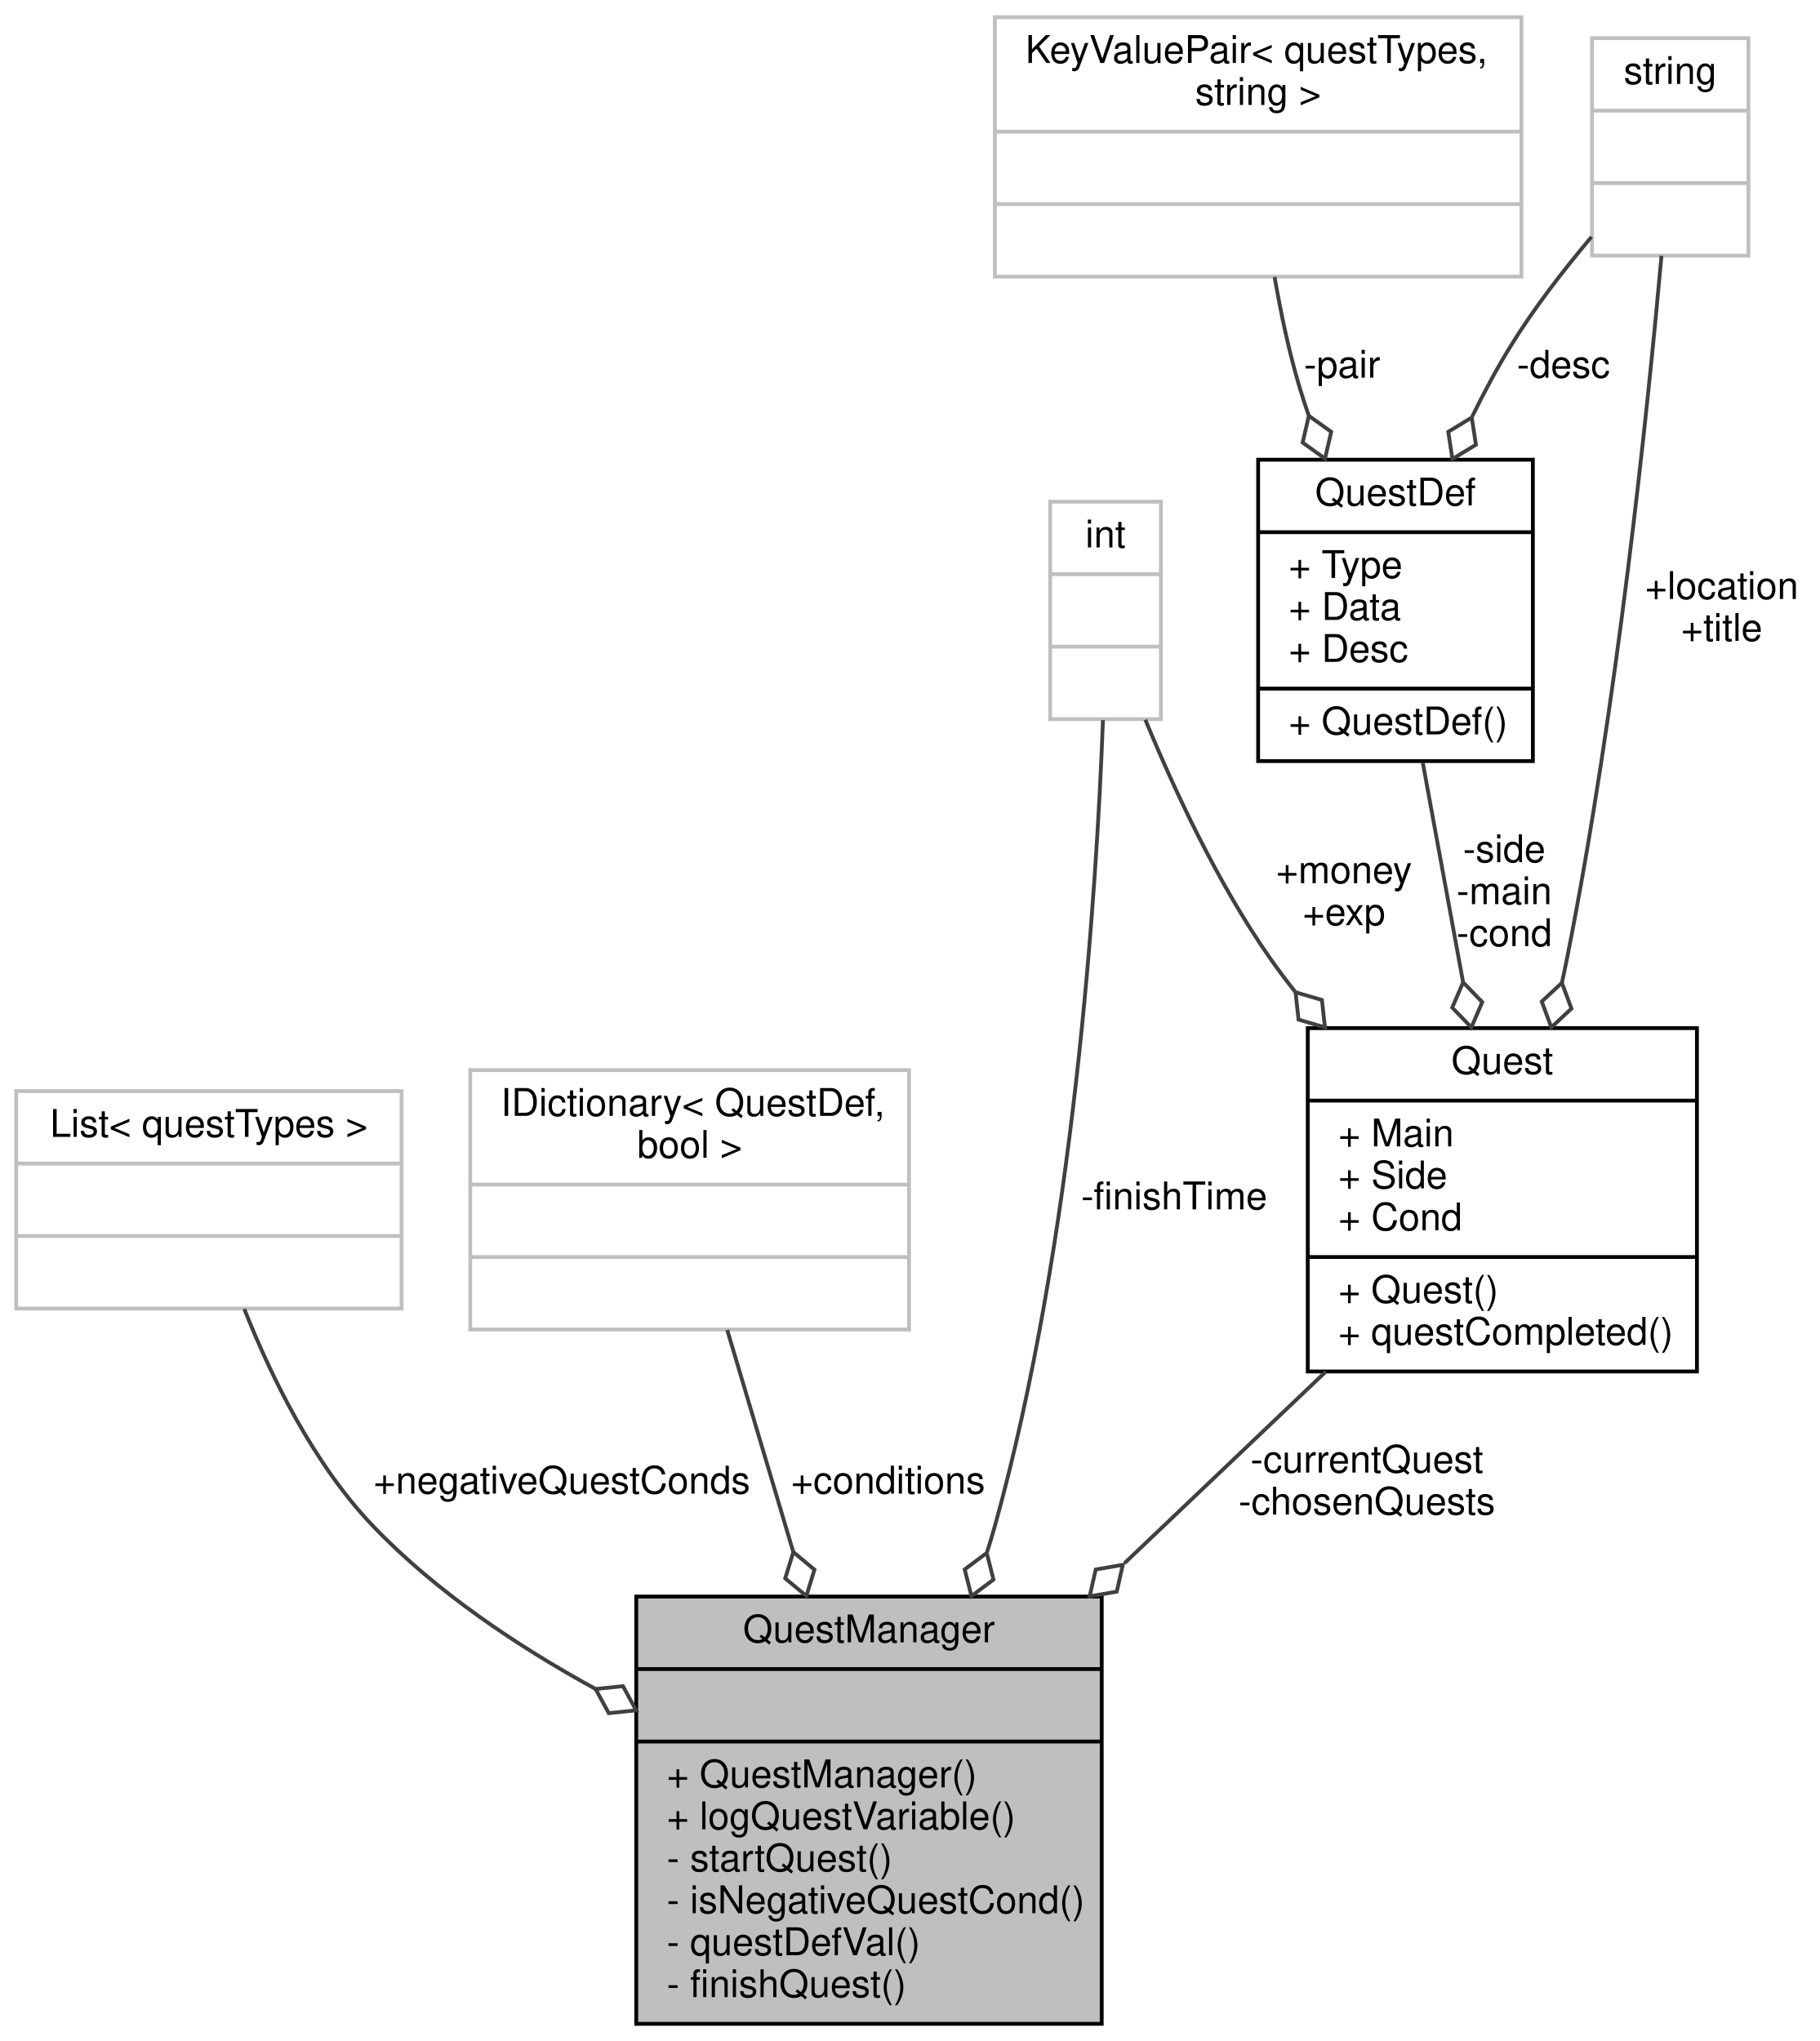
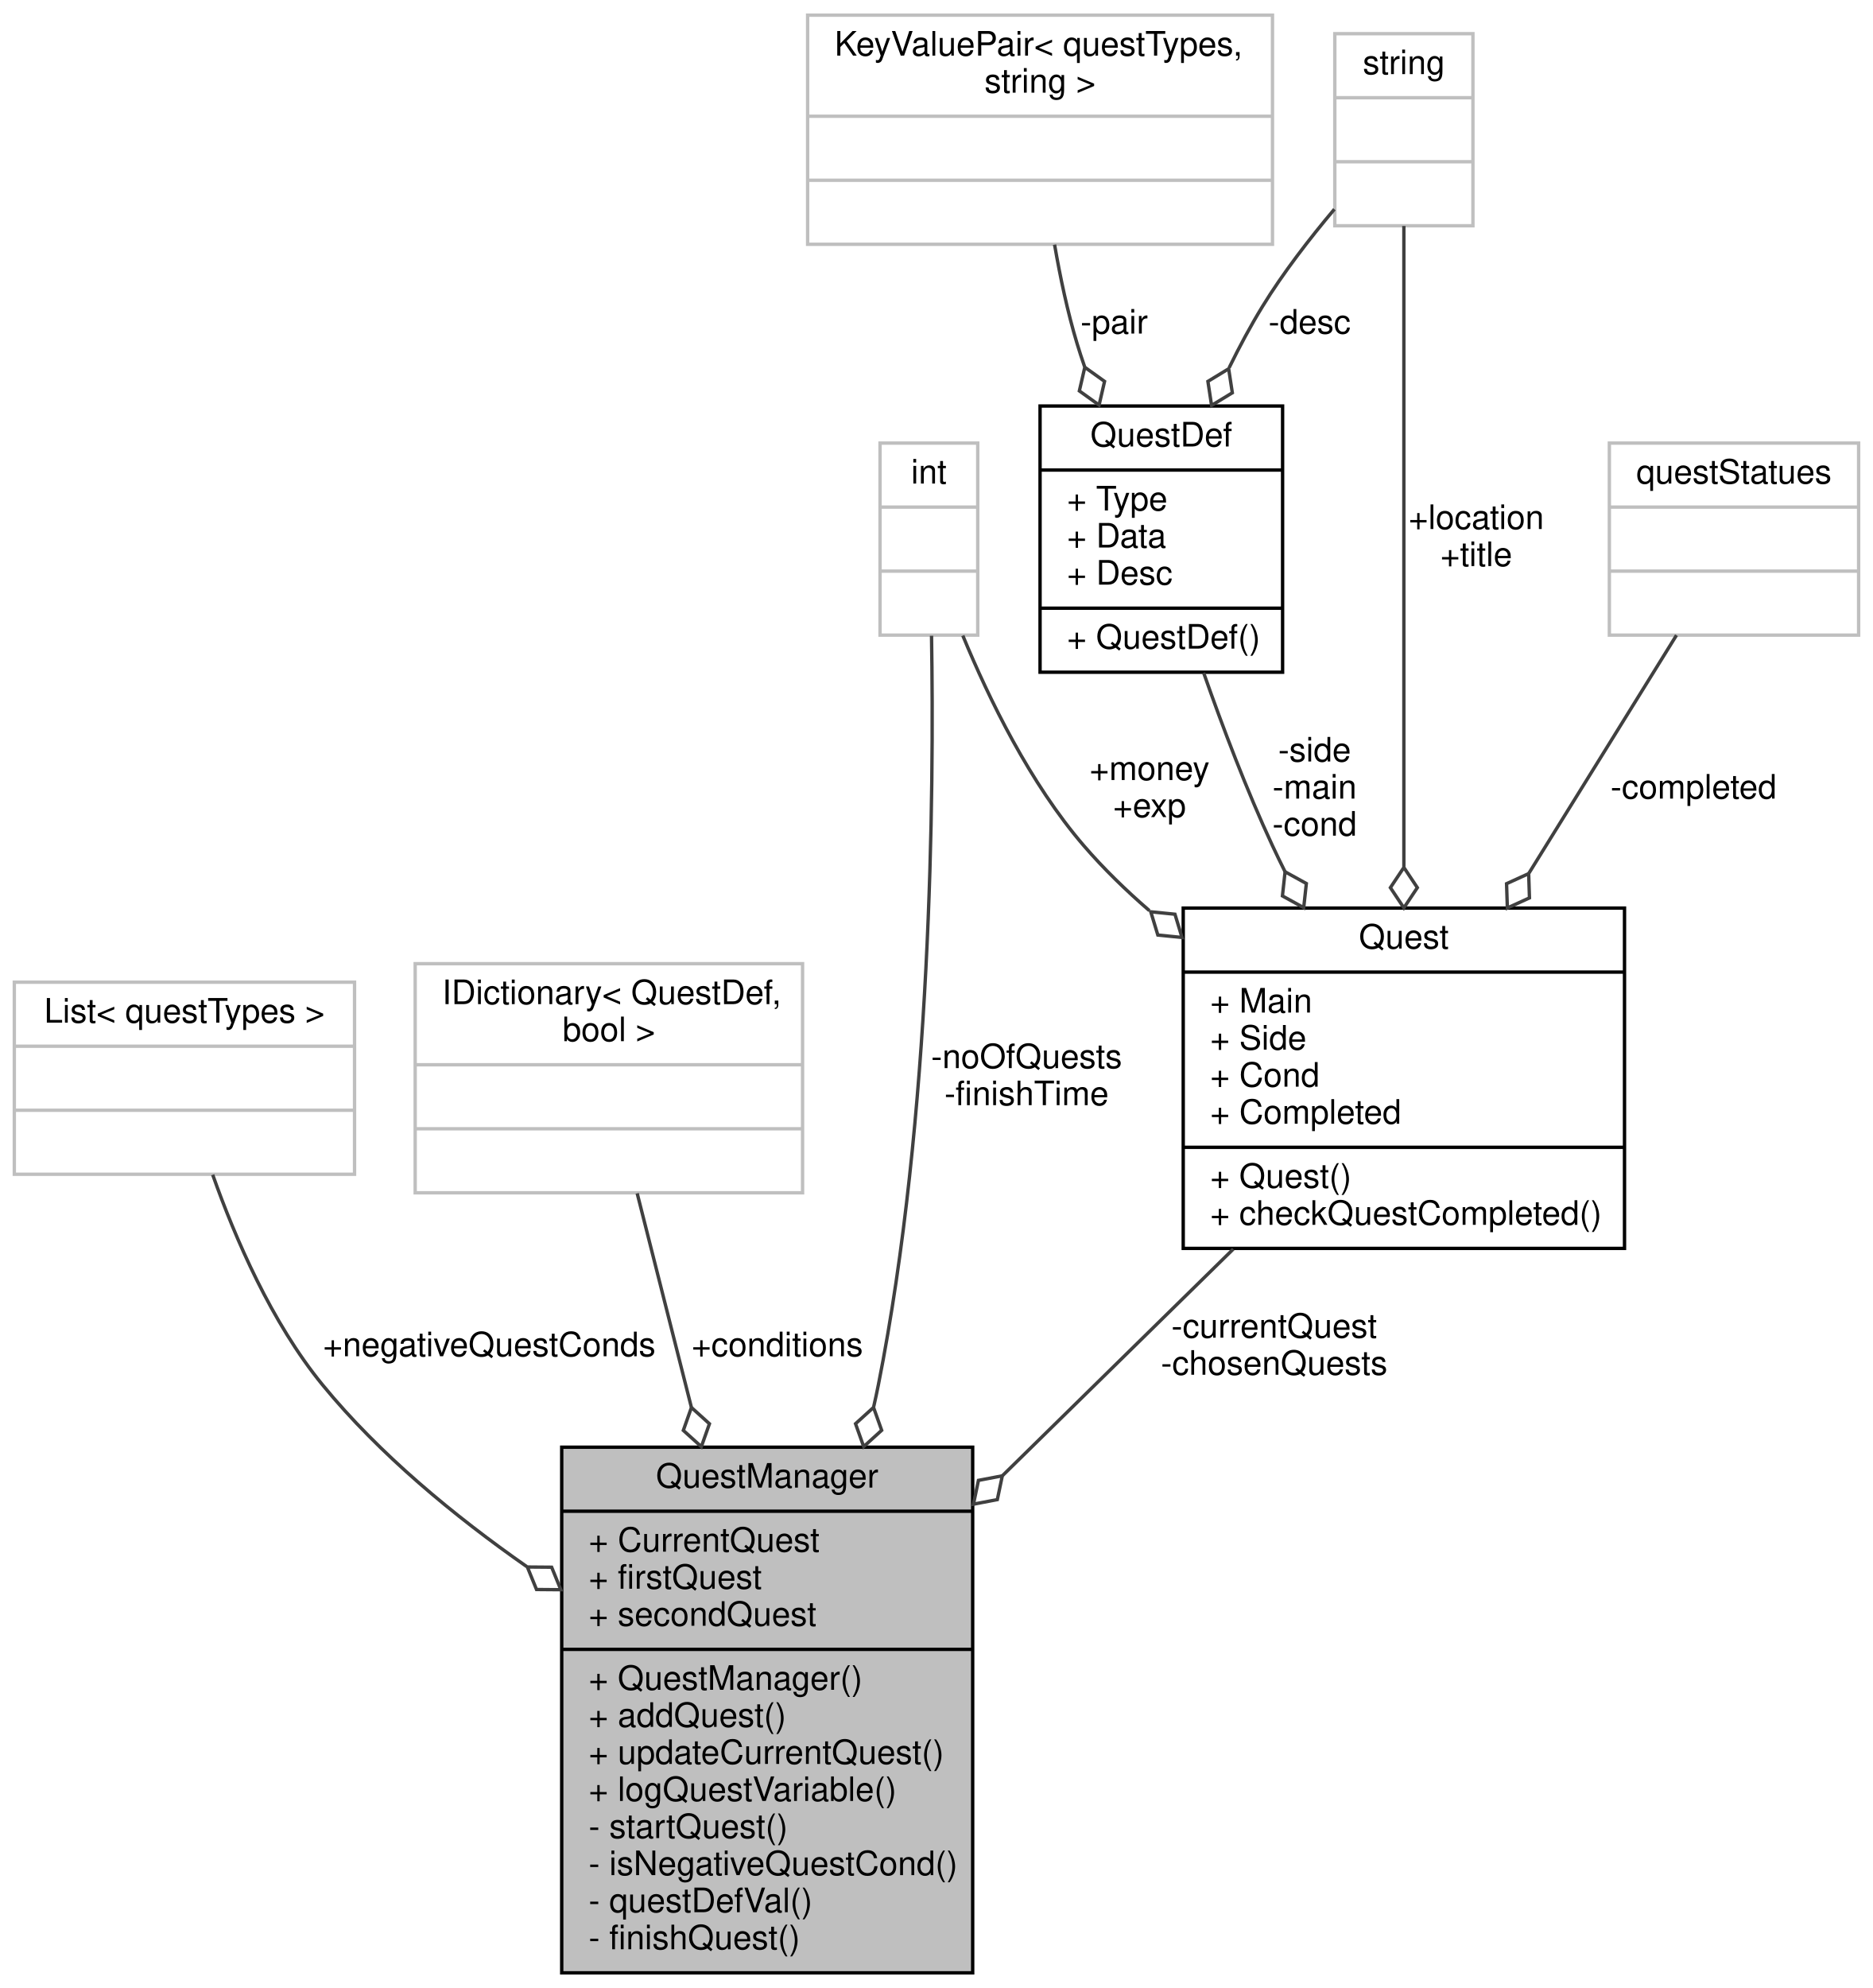
- <svg xmlns="http://www.w3.org/2000/svg" xmlns:xlink="http://www.w3.org/1999/xlink" width="477pt" height="535pt" viewBox="0.00 0.00 476.50 535.00">
-   <g id="graph0" class="graph" transform="scale(1 1) rotate(0) translate(4 531)">
+ <svg xmlns="http://www.w3.org/2000/svg" xmlns:xlink="http://www.w3.org/1999/xlink" width="556pt" height="590pt" viewBox="0.00 0.00 555.50 590.00">
+   <g id="graph0" class="graph" transform="scale(1 1) rotate(0) translate(4 586)">
    <g id="node1" class="node">
-       <polygon fill="#bfbfbf" stroke="black" points="162.5,-0.5 162.5,-112.5 284.5,-112.5 284.5,-0.5 162.5,-0.5" />
-       <text text-anchor="middle" x="223.5" y="-100.5" font-family="Helvetica,sans-Serif" font-size="10.00">QuestManager</text>
-       <polyline fill="none" stroke="black" points="162.5,-93.5 284.5,-93.5 " />
-       <text text-anchor="middle" x="223.5" y="-81.5" font-family="Helvetica,sans-Serif" font-size="10.00"> </text>
-       <polyline fill="none" stroke="black" points="162.5,-74.5 284.5,-74.5 " />
-       <text text-anchor="start" x="170.5" y="-62.5" font-family="Helvetica,sans-Serif" font-size="10.00">+ QuestManager()</text>
+       <polygon fill="#bfbfbf" stroke="black" points="162.5,-0.5 162.5,-156.5 284.5,-156.5 284.5,-0.5 162.5,-0.5" />
+       <text text-anchor="middle" x="223.5" y="-144.5" font-family="Helvetica,sans-Serif" font-size="10.00">QuestManager</text>
+       <polyline fill="none" stroke="black" points="162.5,-137.5 284.5,-137.5 " />
+       <text text-anchor="start" x="170.5" y="-125.5" font-family="Helvetica,sans-Serif" font-size="10.00">+ CurrentQuest</text>
+       <text text-anchor="start" x="170.5" y="-114.5" font-family="Helvetica,sans-Serif" font-size="10.00">+ firstQuest</text>
+       <text text-anchor="start" x="170.5" y="-103.5" font-family="Helvetica,sans-Serif" font-size="10.00">+ secondQuest</text>
+       <polyline fill="none" stroke="black" points="162.5,-96.5 284.5,-96.5 " />
+       <text text-anchor="start" x="170.5" y="-84.5" font-family="Helvetica,sans-Serif" font-size="10.00">+ QuestManager()</text>
+       <text text-anchor="start" x="170.5" y="-73.5" font-family="Helvetica,sans-Serif" font-size="10.00">+ addQuest()</text>
+       <text text-anchor="start" x="170.5" y="-62.5" font-family="Helvetica,sans-Serif" font-size="10.00">+ updateCurrentQuest()</text>
      <text text-anchor="start" x="170.5" y="-51.5" font-family="Helvetica,sans-Serif" font-size="10.00">+ logQuestVariable()</text>
      <text text-anchor="start" x="170.5" y="-40.5" font-family="Helvetica,sans-Serif" font-size="10.00">- startQuest()</text>
      <text text-anchor="start" x="170.5" y="-29.5" font-family="Helvetica,sans-Serif" font-size="10.00">- isNegativeQuestCond()</text>
      <text text-anchor="start" x="170.5" y="-18.5" font-family="Helvetica,sans-Serif" font-size="10.00">- questDefVal()</text>
      <text text-anchor="start" x="170.5" y="-7.5" font-family="Helvetica,sans-Serif" font-size="10.00">- finishQuest()</text>
    </g>
    <g id="node2" class="node">
-       <polygon fill="none" stroke="#bfbfbf" points="0,-188 0,-245 101,-245 101,-188 0,-188" />
-       <text text-anchor="middle" x="50.5" y="-233" font-family="Helvetica,sans-Serif" font-size="10.00">List&lt; questTypes &gt;</text>
-       <polyline fill="none" stroke="#bfbfbf" points="0,-226 101,-226 " />
-       <text text-anchor="middle" x="50.5" y="-214" font-family="Helvetica,sans-Serif" font-size="10.00"> </text>
-       <polyline fill="none" stroke="#bfbfbf" points="0,-207 101,-207 " />
-       <text text-anchor="middle" x="50.5" y="-195" font-family="Helvetica,sans-Serif" font-size="10.00"> </text>
+       <polygon fill="none" stroke="#bfbfbf" points="0,-237.5 0,-294.5 101,-294.5 101,-237.5 0,-237.5" />
+       <text text-anchor="middle" x="50.5" y="-282.5" font-family="Helvetica,sans-Serif" font-size="10.00">List&lt; questTypes &gt;</text>
+       <polyline fill="none" stroke="#bfbfbf" points="0,-275.5 101,-275.5 " />
+       <text text-anchor="middle" x="50.5" y="-263.5" font-family="Helvetica,sans-Serif" font-size="10.00"> </text>
+       <polyline fill="none" stroke="#bfbfbf" points="0,-256.5 101,-256.5 " />
+       <text text-anchor="middle" x="50.5" y="-244.5" font-family="Helvetica,sans-Serif" font-size="10.00"> </text>
    </g>
    <g id="edge1" class="edge">
-       <path fill="none" stroke="#404040" d="M59.784,-187.866C66.853,-170.01 78.022,-147.173 93.5,-131 109.911,-113.853 131.208,-99.571 151.799,-88.297" />
-       <polygon fill="none" stroke="#404040" points="151.854,-88.268 155.299,-81.933 162.472,-82.677 159.027,-89.012 151.854,-88.268" />
-       <text text-anchor="middle" x="143" y="-139.5" font-family="Helvetica,sans-Serif" font-size="10.00"> +negativeQuestConds</text>
+       <path fill="none" stroke="#404040" d="M58.891,-237.359C65.594,-218.414 76.382,-193.468 91.5,-175 108.359,-154.405 130.659,-136.047 152.121,-121.064" />
+       <polygon fill="none" stroke="#404040" points="152.301,-120.943 155.02,-114.264 162.231,-114.205 159.512,-120.884 152.301,-120.943" />
+       <text text-anchor="middle" x="141" y="-183.5" font-family="Helvetica,sans-Serif" font-size="10.00"> +negativeQuestConds</text>
    </g>
    <g id="node3" class="node">
-       <polygon fill="none" stroke="#bfbfbf" points="119,-182.5 119,-250.5 234,-250.5 234,-182.5 119,-182.5" />
-       <text text-anchor="start" x="127" y="-238.5" font-family="Helvetica,sans-Serif" font-size="10.00">IDictionary&lt; QuestDef,</text>
-       <text text-anchor="middle" x="176.5" y="-227.5" font-family="Helvetica,sans-Serif" font-size="10.00"> bool &gt;</text>
-       <polyline fill="none" stroke="#bfbfbf" points="119,-220.5 234,-220.5 " />
-       <text text-anchor="middle" x="176.5" y="-208.5" font-family="Helvetica,sans-Serif" font-size="10.00"> </text>
-       <polyline fill="none" stroke="#bfbfbf" points="119,-201.5 234,-201.5 " />
-       <text text-anchor="middle" x="176.5" y="-189.5" font-family="Helvetica,sans-Serif" font-size="10.00"> </text>
+       <polygon fill="none" stroke="#bfbfbf" points="119,-232 119,-300 234,-300 234,-232 119,-232" />
+       <text text-anchor="start" x="127" y="-288" font-family="Helvetica,sans-Serif" font-size="10.00">IDictionary&lt; QuestDef,</text>
+       <text text-anchor="middle" x="176.5" y="-277" font-family="Helvetica,sans-Serif" font-size="10.00"> bool &gt;</text>
+       <polyline fill="none" stroke="#bfbfbf" points="119,-270 234,-270 " />
+       <text text-anchor="middle" x="176.5" y="-258" font-family="Helvetica,sans-Serif" font-size="10.00"> </text>
+       <polyline fill="none" stroke="#bfbfbf" points="119,-251 234,-251 " />
+       <text text-anchor="middle" x="176.5" y="-239" font-family="Helvetica,sans-Serif" font-size="10.00"> </text>
    </g>
    <g id="edge2" class="edge">
-       <path fill="none" stroke="#404040" d="M186.353,-182.378C191.371,-165.509 197.659,-144.37 203.627,-124.306" />
-       <polygon fill="none" stroke="#404040" points="203.671,-124.16 201.548,-117.268 207.092,-112.658 209.216,-119.549 203.671,-124.16" />
-       <text text-anchor="middle" x="228.5" y="-139.5" font-family="Helvetica,sans-Serif" font-size="10.00"> +conditions</text>
+       <path fill="none" stroke="#404040" d="M184.903,-231.836C189.422,-213.999 195.233,-191.063 200.968,-168.43" />
+       <polygon fill="none" stroke="#404040" points="201.005,-168.284 198.601,-161.485 203.952,-156.651 206.356,-163.45 201.005,-168.284" />
+       <text text-anchor="middle" x="226.5" y="-183.5" font-family="Helvetica,sans-Serif" font-size="10.00"> +conditions</text>
    </g>
    <g id="node4" class="node">
-       <polygon fill="none" stroke="#bfbfbf" points="271,-342.5 271,-399.5 300,-399.5 300,-342.5 271,-342.5" />
-       <text text-anchor="middle" x="285.5" y="-387.5" font-family="Helvetica,sans-Serif" font-size="10.00">int</text>
-       <polyline fill="none" stroke="#bfbfbf" points="271,-380.5 300,-380.5 " />
-       <text text-anchor="middle" x="285.5" y="-368.5" font-family="Helvetica,sans-Serif" font-size="10.00"> </text>
-       <polyline fill="none" stroke="#bfbfbf" points="271,-361.5 300,-361.5 " />
-       <text text-anchor="middle" x="285.5" y="-349.5" font-family="Helvetica,sans-Serif" font-size="10.00"> </text>
+       <polygon fill="none" stroke="#bfbfbf" points="257,-397.5 257,-454.5 286,-454.5 286,-397.5 257,-397.5" />
+       <text text-anchor="middle" x="271.5" y="-442.5" font-family="Helvetica,sans-Serif" font-size="10.00">int</text>
+       <polyline fill="none" stroke="#bfbfbf" points="257,-435.5 286,-435.5 " />
+       <text text-anchor="middle" x="271.5" y="-423.5" font-family="Helvetica,sans-Serif" font-size="10.00"> </text>
+       <polyline fill="none" stroke="#bfbfbf" points="257,-416.5 286,-416.5 " />
+       <text text-anchor="middle" x="271.5" y="-404.5" font-family="Helvetica,sans-Serif" font-size="10.00"> </text>
    </g>
    <g id="edge3" class="edge">
-       <path fill="none" stroke="#404040" d="M284.828,-342.236C283.142,-297.135 277.228,-205.495 256.5,-131 255.867,-128.726 255.175,-126.432 254.433,-124.132" />
-       <polygon fill="none" stroke="#404040" points="254.364,-123.939 248.592,-119.617 250.361,-112.627 256.133,-116.948 254.364,-123.939" />
-       <text text-anchor="middle" x="303.5" y="-214" font-family="Helvetica,sans-Serif" font-size="10.00"> -finishTime</text>
+       <path fill="none" stroke="#404040" d="M272.281,-397.313C273.049,-350.868 272.318,-254.534 256.5,-175 256.07,-172.836 255.602,-170.654 255.101,-168.461" />
+       <polygon fill="none" stroke="#404040" points="255.063,-168.308 249.722,-163.463 252.141,-156.67 257.481,-161.515 255.063,-168.308" />
+       <text text-anchor="middle" x="300.5" y="-269" font-family="Helvetica,sans-Serif" font-size="10.00"> -noOfQuests</text>
+       <text text-anchor="middle" x="300.5" y="-258" font-family="Helvetica,sans-Serif" font-size="10.00">-finishTime</text>
    </g>
    <g id="node5" class="node">
      <g id="a_node5">
        <a xlink:href="class_quest.html" target="_top" xlink:title="A class to store a whole quest, being a sequence of 3 QuestDefs Also stores a name of the quest...">
-           <polygon fill="none" stroke="black" points="338.5,-171.5 338.5,-261.5 440.5,-261.5 440.5,-171.5 338.5,-171.5" />
-           <text text-anchor="middle" x="389.5" y="-249.5" font-family="Helvetica,sans-Serif" font-size="10.00">Quest</text>
-           <polyline fill="none" stroke="black" points="338.5,-242.5 440.5,-242.5 " />
-           <text text-anchor="start" x="346.5" y="-230.5" font-family="Helvetica,sans-Serif" font-size="10.00">+ Main</text>
-           <text text-anchor="start" x="346.5" y="-219.5" font-family="Helvetica,sans-Serif" font-size="10.00">+ Side</text>
-           <text text-anchor="start" x="346.5" y="-208.5" font-family="Helvetica,sans-Serif" font-size="10.00">+ Cond</text>
-           <polyline fill="none" stroke="black" points="338.5,-201.5 440.5,-201.5 " />
-           <text text-anchor="start" x="346.5" y="-189.5" font-family="Helvetica,sans-Serif" font-size="10.00">+ Quest()</text>
-           <text text-anchor="start" x="346.5" y="-178.5" font-family="Helvetica,sans-Serif" font-size="10.00">+ questCompleted()</text>
+           <polygon fill="none" stroke="black" points="347,-215.5 347,-316.5 478,-316.5 478,-215.5 347,-215.5" />
+           <text text-anchor="middle" x="412.5" y="-304.5" font-family="Helvetica,sans-Serif" font-size="10.00">Quest</text>
+           <polyline fill="none" stroke="black" points="347,-297.5 478,-297.5 " />
+           <text text-anchor="start" x="355" y="-285.5" font-family="Helvetica,sans-Serif" font-size="10.00">+ Main</text>
+           <text text-anchor="start" x="355" y="-274.5" font-family="Helvetica,sans-Serif" font-size="10.00">+ Side</text>
+           <text text-anchor="start" x="355" y="-263.5" font-family="Helvetica,sans-Serif" font-size="10.00">+ Cond</text>
+           <text text-anchor="start" x="355" y="-252.5" font-family="Helvetica,sans-Serif" font-size="10.00">+ Completed</text>
+           <polyline fill="none" stroke="black" points="347,-245.5 478,-245.5 " />
+           <text text-anchor="start" x="355" y="-233.5" font-family="Helvetica,sans-Serif" font-size="10.00">+ Quest()</text>
+           <text text-anchor="start" x="355" y="-222.5" font-family="Helvetica,sans-Serif" font-size="10.00">+ checkQuestCompleted()</text>
        </a>
      </g>
    </g>
-     <g id="edge9" class="edge">
-       <path fill="none" stroke="#404040" d="M295.933,-342.348C303.559,-323.86 314.919,-299.452 328.5,-280 330.602,-276.989 332.852,-273.988 335.204,-271.023" />
-       <polygon fill="none" stroke="#404040" points="335.301,-270.907 336.084,-263.738 343.002,-261.704 342.219,-268.872 335.301,-270.907" />
-       <text text-anchor="middle" x="348" y="-299.5" font-family="Helvetica,sans-Serif" font-size="10.00"> +money</text>
-       <text text-anchor="middle" x="348" y="-288.5" font-family="Helvetica,sans-Serif" font-size="10.00">+exp</text>
+     <g id="edge10" class="edge">
+       <path fill="none" stroke="#404040" d="M281.568,-397.367C289.389,-378.426 301.582,-353.481 317.5,-335 323.324,-328.238 329.953,-321.792 336.937,-315.752" />
+       <polygon fill="none" stroke="#404040" points="337.369,-315.397 339.464,-308.497 346.639,-307.777 344.544,-314.677 337.369,-315.397" />
+       <text text-anchor="middle" x="337" y="-354.5" font-family="Helvetica,sans-Serif" font-size="10.00"> +money</text>
+       <text text-anchor="middle" x="337" y="-343.5" font-family="Helvetica,sans-Serif" font-size="10.00">+exp</text>
    </g>
    <g id="edge4" class="edge">
-       <path fill="none" stroke="#404040" d="M343.26,-171.488C326.921,-155.937 308.201,-138.119 290.491,-121.263" />
-       <polygon fill="none" stroke="#404040" points="290.032,-120.826 282.929,-119.587 281.34,-112.553 288.444,-113.792 290.032,-120.826" />
-       <text text-anchor="middle" x="354" y="-145" font-family="Helvetica,sans-Serif" font-size="10.00"> -currentQuest</text>
-       <text text-anchor="middle" x="354" y="-134" font-family="Helvetica,sans-Serif" font-size="10.00">-chosenQuests</text>
+       <path fill="none" stroke="#404040" d="M361.851,-215.289C340.812,-194.639 316.046,-170.332 293.326,-148.033" />
+       <polygon fill="none" stroke="#404040" points="293.295,-148.002 286.211,-146.654 284.73,-139.596 291.814,-140.944 293.295,-148.002" />
+       <text text-anchor="middle" x="374" y="-189" font-family="Helvetica,sans-Serif" font-size="10.00"> -currentQuest</text>
+       <text text-anchor="middle" x="374" y="-178" font-family="Helvetica,sans-Serif" font-size="10.00">-chosenQuests</text>
    </g>
    <g id="node6" class="node">
      <g id="a_node6">
        <a xlink:href="class_quest_def.html" target="_top" xlink:title="Class defining one quest condition (part of a sequence of 3 in Quest) ">
-           <polygon fill="none" stroke="black" points="325.5,-331.5 325.5,-410.5 397.5,-410.5 397.5,-331.5 325.5,-331.5" />
-           <text text-anchor="middle" x="361.5" y="-398.5" font-family="Helvetica,sans-Serif" font-size="10.00">QuestDef</text>
-           <polyline fill="none" stroke="black" points="325.5,-391.5 397.5,-391.5 " />
-           <text text-anchor="start" x="333.5" y="-379.5" font-family="Helvetica,sans-Serif" font-size="10.00">+ Type</text>
-           <text text-anchor="start" x="333.5" y="-368.5" font-family="Helvetica,sans-Serif" font-size="10.00">+ Data</text>
-           <text text-anchor="start" x="333.5" y="-357.5" font-family="Helvetica,sans-Serif" font-size="10.00">+ Desc</text>
-           <polyline fill="none" stroke="black" points="325.5,-350.5 397.5,-350.5 " />
-           <text text-anchor="start" x="333.5" y="-338.5" font-family="Helvetica,sans-Serif" font-size="10.00">+ QuestDef()</text>
+           <polygon fill="none" stroke="black" points="304.5,-386.5 304.5,-465.5 376.5,-465.5 376.5,-386.5 304.5,-386.5" />
+           <text text-anchor="middle" x="340.5" y="-453.5" font-family="Helvetica,sans-Serif" font-size="10.00">QuestDef</text>
+           <polyline fill="none" stroke="black" points="304.5,-446.5 376.5,-446.5 " />
+           <text text-anchor="start" x="312.5" y="-434.5" font-family="Helvetica,sans-Serif" font-size="10.00">+ Type</text>
+           <text text-anchor="start" x="312.5" y="-423.5" font-family="Helvetica,sans-Serif" font-size="10.00">+ Data</text>
+           <text text-anchor="start" x="312.5" y="-412.5" font-family="Helvetica,sans-Serif" font-size="10.00">+ Desc</text>
+           <polyline fill="none" stroke="black" points="304.5,-405.5 376.5,-405.5 " />
+           <text text-anchor="start" x="312.5" y="-393.5" font-family="Helvetica,sans-Serif" font-size="10.00">+ QuestDef()</text>
        </a>
      </g>
    </g>
    <g id="edge5" class="edge">
-       <path fill="none" stroke="#404040" d="M368.638,-331.123C371.843,-313.667 375.686,-292.739 379.195,-273.627" />
-       <polygon fill="none" stroke="#404040" points="379.218,-273.502 376.367,-266.878 381.385,-261.699 384.235,-268.323 379.218,-273.502" />
-       <text text-anchor="middle" x="390" y="-305" font-family="Helvetica,sans-Serif" font-size="10.00"> -side</text>
-       <text text-anchor="middle" x="390" y="-294" font-family="Helvetica,sans-Serif" font-size="10.00">-main</text>
-       <text text-anchor="middle" x="390" y="-283" font-family="Helvetica,sans-Serif" font-size="10.00">-cond</text>
+       <path fill="none" stroke="#404040" d="M353.067,-386.319C358.718,-370.199 365.838,-351.442 373.5,-335 374.688,-332.45 375.939,-329.868 377.234,-327.277" />
+       <polygon fill="none" stroke="#404040" points="377.236,-327.274 376.45,-320.106 382.765,-316.624 383.55,-323.792 377.236,-327.274" />
+       <text text-anchor="middle" x="386" y="-360" font-family="Helvetica,sans-Serif" font-size="10.00"> -side</text>
+       <text text-anchor="middle" x="386" y="-349" font-family="Helvetica,sans-Serif" font-size="10.00">-main</text>
+       <text text-anchor="middle" x="386" y="-338" font-family="Helvetica,sans-Serif" font-size="10.00">-cond</text>
    </g>
    <g id="node7" class="node">
-       <polygon fill="none" stroke="#bfbfbf" points="256.5,-458.5 256.5,-526.5 394.5,-526.5 394.5,-458.5 256.5,-458.5" />
-       <text text-anchor="start" x="264.5" y="-514.5" font-family="Helvetica,sans-Serif" font-size="10.00">KeyValuePair&lt; questTypes,</text>
-       <text text-anchor="middle" x="325.5" y="-503.5" font-family="Helvetica,sans-Serif" font-size="10.00"> string &gt;</text>
-       <polyline fill="none" stroke="#bfbfbf" points="256.5,-496.5 394.5,-496.5 " />
-       <text text-anchor="middle" x="325.5" y="-484.5" font-family="Helvetica,sans-Serif" font-size="10.00"> </text>
-       <polyline fill="none" stroke="#bfbfbf" points="256.5,-477.5 394.5,-477.5 " />
-       <text text-anchor="middle" x="325.5" y="-465.5" font-family="Helvetica,sans-Serif" font-size="10.00"> </text>
+       <polygon fill="none" stroke="#bfbfbf" points="235.5,-513.5 235.5,-581.5 373.5,-581.5 373.5,-513.5 235.5,-513.5" />
+       <text text-anchor="start" x="243.5" y="-569.5" font-family="Helvetica,sans-Serif" font-size="10.00">KeyValuePair&lt; questTypes,</text>
+       <text text-anchor="middle" x="304.5" y="-558.5" font-family="Helvetica,sans-Serif" font-size="10.00"> string &gt;</text>
+       <polyline fill="none" stroke="#bfbfbf" points="235.5,-551.5 373.5,-551.5 " />
+       <text text-anchor="middle" x="304.5" y="-539.5" font-family="Helvetica,sans-Serif" font-size="10.00"> </text>
+       <polyline fill="none" stroke="#bfbfbf" points="235.5,-532.5 373.5,-532.5 " />
+       <text text-anchor="middle" x="304.5" y="-520.5" font-family="Helvetica,sans-Serif" font-size="10.00"> </text>
    </g>
    <g id="edge6" class="edge">
-       <path fill="none" stroke="#404040" d="M329.811,-458.392C331.466,-448.799 333.661,-438.385 336.5,-429 337.181,-426.75 337.926,-424.472 338.72,-422.185" />
-       <polygon fill="none" stroke="#404040" points="338.787,-422.009 337.164,-414.983 343.025,-410.783 344.648,-417.809 338.787,-422.009" />
-       <text text-anchor="middle" x="347.5" y="-432" font-family="Helvetica,sans-Serif" font-size="10.00"> -pair</text>
+       <path fill="none" stroke="#404040" d="M308.811,-513.392C310.466,-503.799 312.661,-493.385 315.5,-484 316.181,-481.75 316.926,-479.472 317.72,-477.185" />
+       <polygon fill="none" stroke="#404040" points="317.787,-477.009 316.164,-469.983 322.025,-465.783 323.648,-472.809 317.787,-477.009" />
+       <text text-anchor="middle" x="326.5" y="-487" font-family="Helvetica,sans-Serif" font-size="10.00"> -pair</text>
    </g>
    <g id="node8" class="node">
-       <polygon fill="none" stroke="#bfbfbf" points="413,-464 413,-521 454,-521 454,-464 413,-464" />
-       <text text-anchor="middle" x="433.5" y="-509" font-family="Helvetica,sans-Serif" font-size="10.00">string</text>
-       <polyline fill="none" stroke="#bfbfbf" points="413,-502 454,-502 " />
-       <text text-anchor="middle" x="433.5" y="-490" font-family="Helvetica,sans-Serif" font-size="10.00"> </text>
-       <polyline fill="none" stroke="#bfbfbf" points="413,-483 454,-483 " />
-       <text text-anchor="middle" x="433.5" y="-471" font-family="Helvetica,sans-Serif" font-size="10.00"> </text>
+       <polygon fill="none" stroke="#bfbfbf" points="392,-519 392,-576 433,-576 433,-519 392,-519" />
+       <text text-anchor="middle" x="412.5" y="-564" font-family="Helvetica,sans-Serif" font-size="10.00">string</text>
+       <polyline fill="none" stroke="#bfbfbf" points="392,-557 433,-557 " />
+       <text text-anchor="middle" x="412.5" y="-545" font-family="Helvetica,sans-Serif" font-size="10.00"> </text>
+       <polyline fill="none" stroke="#bfbfbf" points="392,-538 433,-538 " />
+       <text text-anchor="middle" x="412.5" y="-526" font-family="Helvetica,sans-Serif" font-size="10.00"> </text>
    </g>
    <g id="edge8" class="edge">
-       <path fill="none" stroke="#404040" d="M431.21,-463.925C427.564,-423.364 419.494,-345.351 406.5,-280 406.074,-277.86 405.616,-275.685 405.131,-273.493" />
-       <polygon fill="none" stroke="#404040" points="405.105,-273.383 399.829,-268.467 402.338,-261.706 407.614,-266.622 405.105,-273.383" />
-       <text text-anchor="middle" x="447" y="-374" font-family="Helvetica,sans-Serif" font-size="10.00"> +location</text>
-       <text text-anchor="middle" x="447" y="-363" font-family="Helvetica,sans-Serif" font-size="10.00">+title</text>
+       <path fill="none" stroke="#404040" d="M412.5,-518.936C412.5,-475.027 412.5,-388.113 412.5,-328.778" />
+       <polygon fill="none" stroke="#404040" points="412.5,-328.561 408.5,-322.561 412.5,-316.561 416.5,-322.561 412.5,-328.561" />
+       <text text-anchor="middle" x="434" y="-429" font-family="Helvetica,sans-Serif" font-size="10.00"> +location</text>
+       <text text-anchor="middle" x="434" y="-418" font-family="Helvetica,sans-Serif" font-size="10.00">+title</text>
    </g>
    <g id="edge7" class="edge">
-       <path fill="none" stroke="#404040" d="M412.865,-468.905C405.566,-460.248 397.649,-450.034 391.5,-440 388.002,-434.293 384.69,-428.106 381.632,-421.869" />
-       <polygon fill="none" stroke="#404040" points="381.487,-421.557 375.327,-417.809 376.417,-410.681 382.578,-414.429 381.487,-421.557" />
-       <text text-anchor="middle" x="405.5" y="-432" font-family="Helvetica,sans-Serif" font-size="10.00"> -desc</text>
+       <path fill="none" stroke="#404040" d="M391.865,-523.905C384.566,-515.248 376.649,-505.034 370.5,-495 367.002,-489.293 363.69,-483.106 360.632,-476.869" />
+       <polygon fill="none" stroke="#404040" points="360.487,-476.557 354.327,-472.809 355.417,-465.681 361.578,-469.429 360.487,-476.557" />
+       <text text-anchor="middle" x="384.5" y="-487" font-family="Helvetica,sans-Serif" font-size="10.00"> -desc</text>
+     </g>
+     <g id="node9" class="node">
+       <polygon fill="none" stroke="#bfbfbf" points="473.5,-397.5 473.5,-454.5 547.5,-454.5 547.5,-397.5 473.5,-397.5" />
+       <text text-anchor="middle" x="510.5" y="-442.5" font-family="Helvetica,sans-Serif" font-size="10.00">questStatues</text>
+       <polyline fill="none" stroke="#bfbfbf" points="473.5,-435.5 547.5,-435.5 " />
+       <text text-anchor="middle" x="510.5" y="-423.5" font-family="Helvetica,sans-Serif" font-size="10.00"> </text>
+       <polyline fill="none" stroke="#bfbfbf" points="473.5,-416.5 547.5,-416.5 " />
+       <text text-anchor="middle" x="510.5" y="-404.5" font-family="Helvetica,sans-Serif" font-size="10.00"> </text>
+     </g>
+     <g id="edge9" class="edge">
+       <path fill="none" stroke="#404040" d="M493.43,-397.479C481.338,-377.983 464.651,-351.08 449.569,-326.765" />
+       <polygon fill="none" stroke="#404040" points="449.547,-326.729 442.986,-323.739 443.222,-316.532 449.784,-319.522 449.547,-326.729" />
+       <text text-anchor="middle" x="498.5" y="-349" font-family="Helvetica,sans-Serif" font-size="10.00"> -completed</text>
    </g>
  </g>
</svg>
